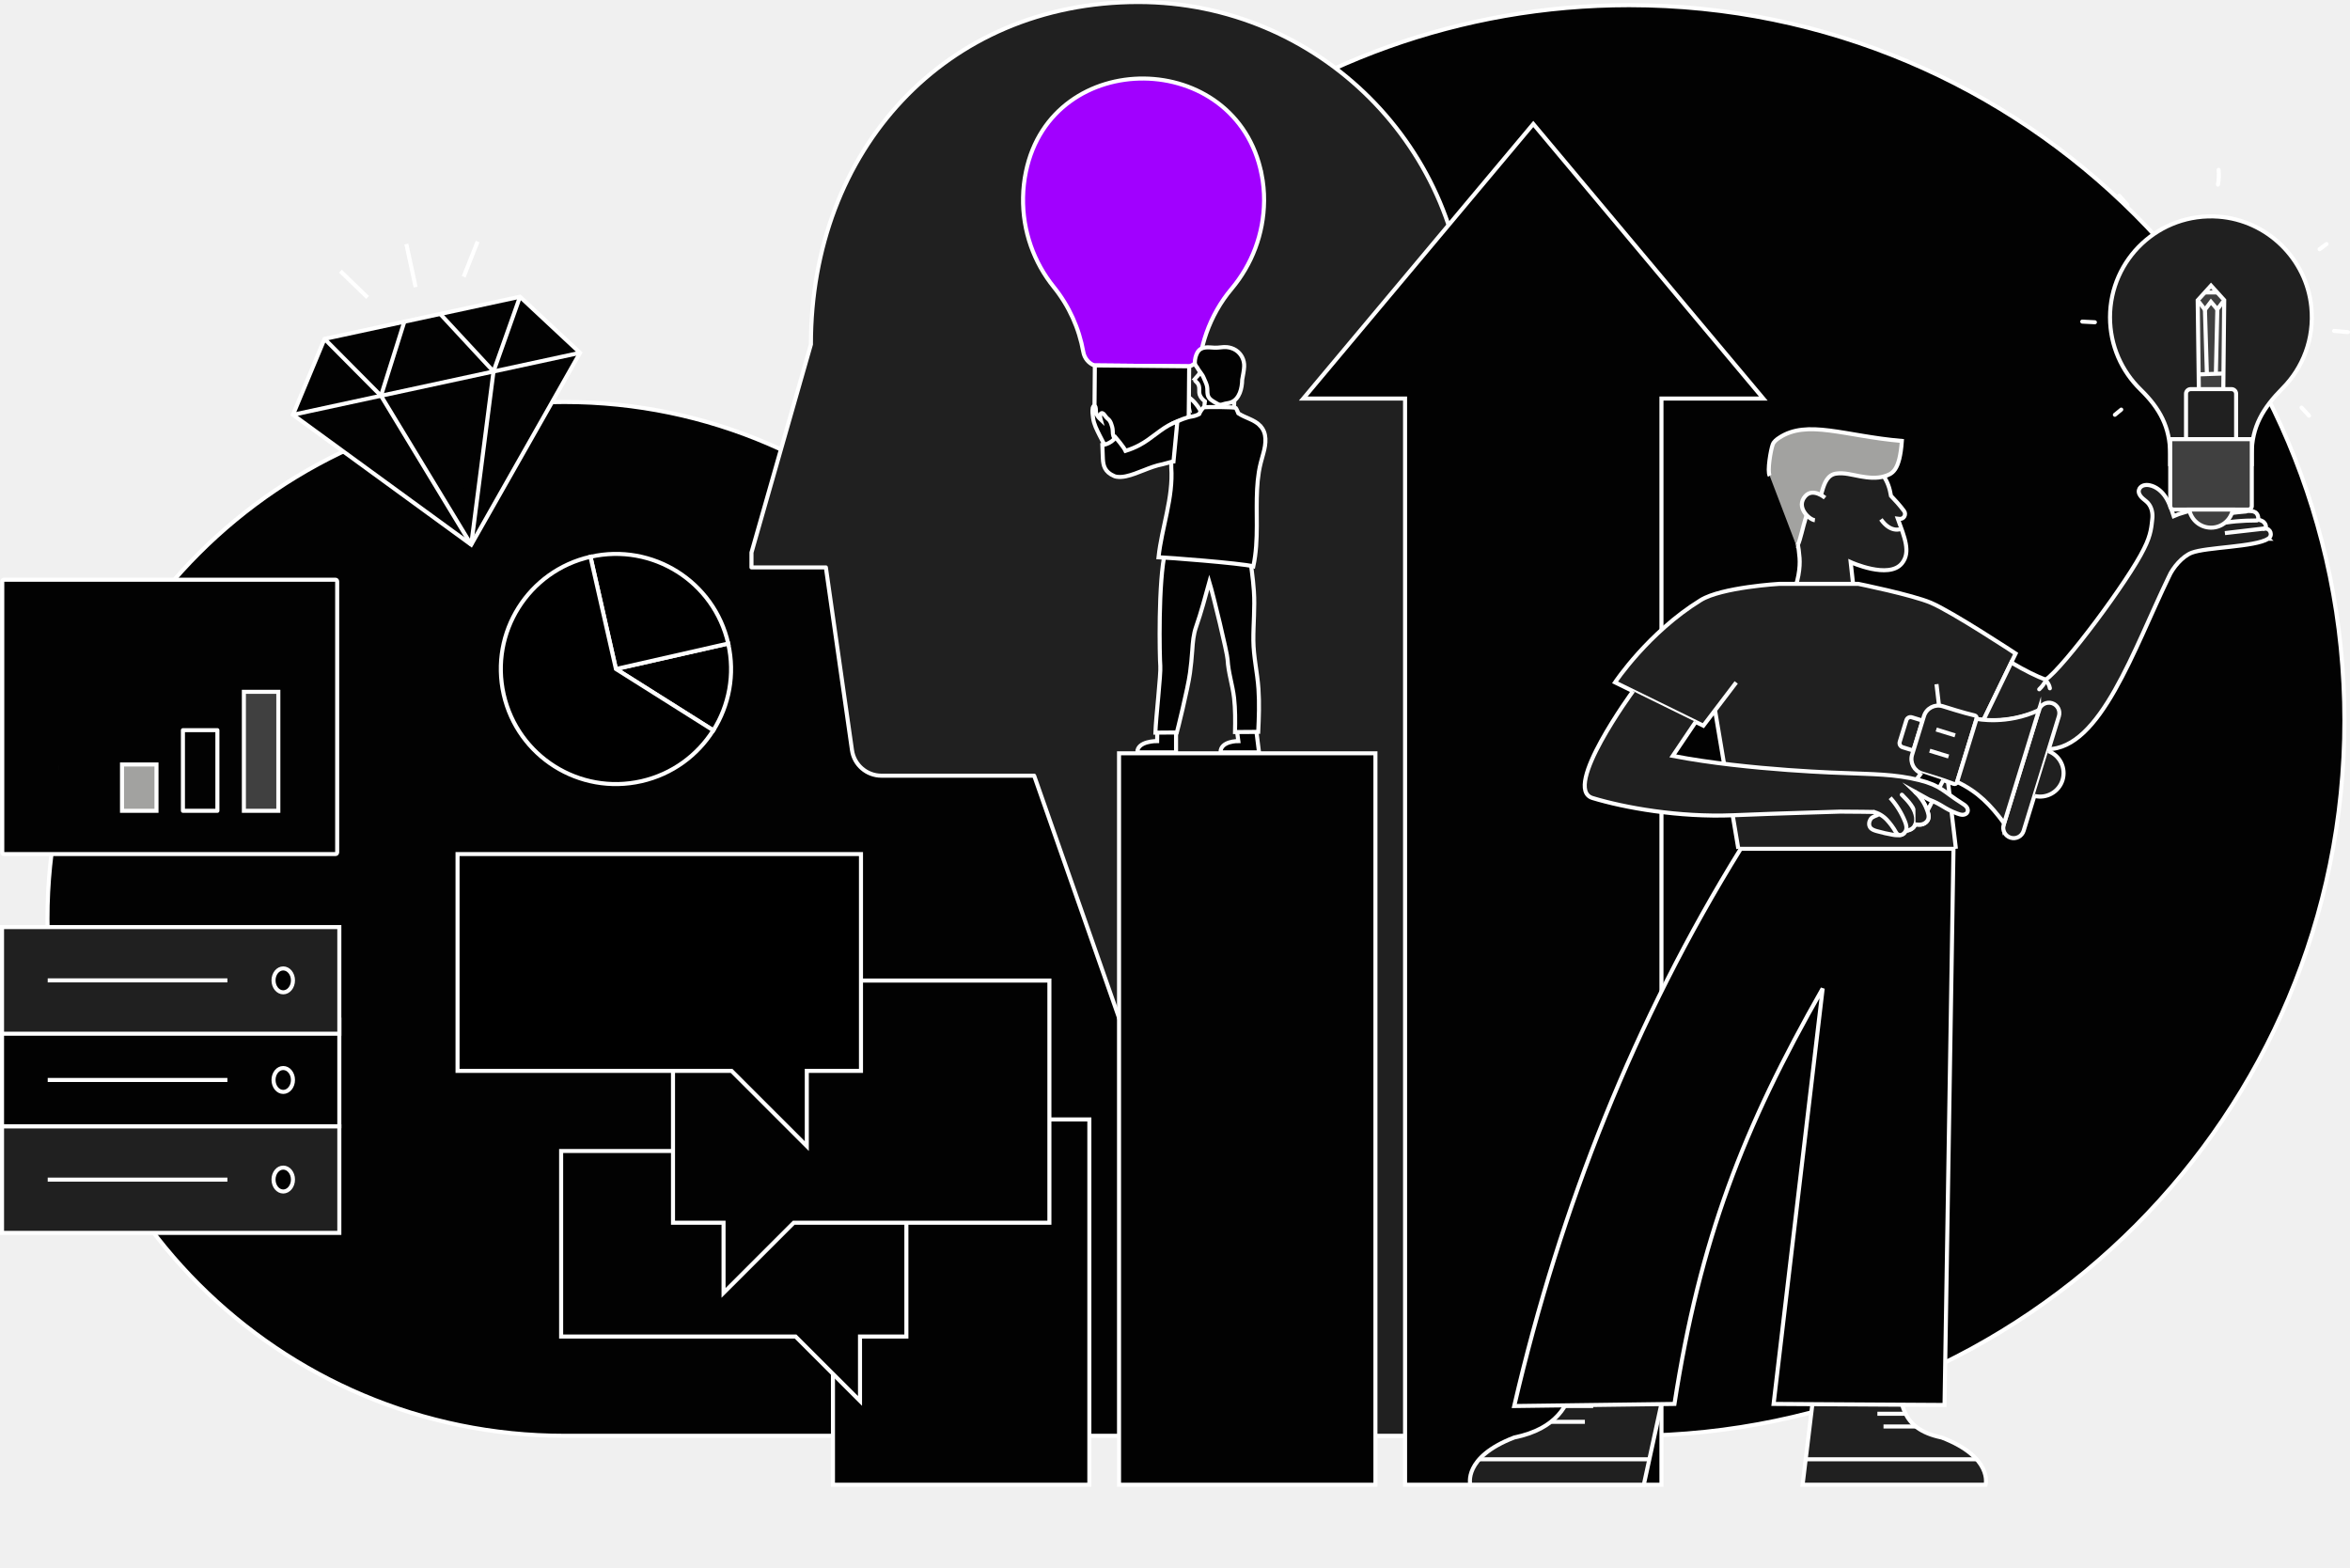
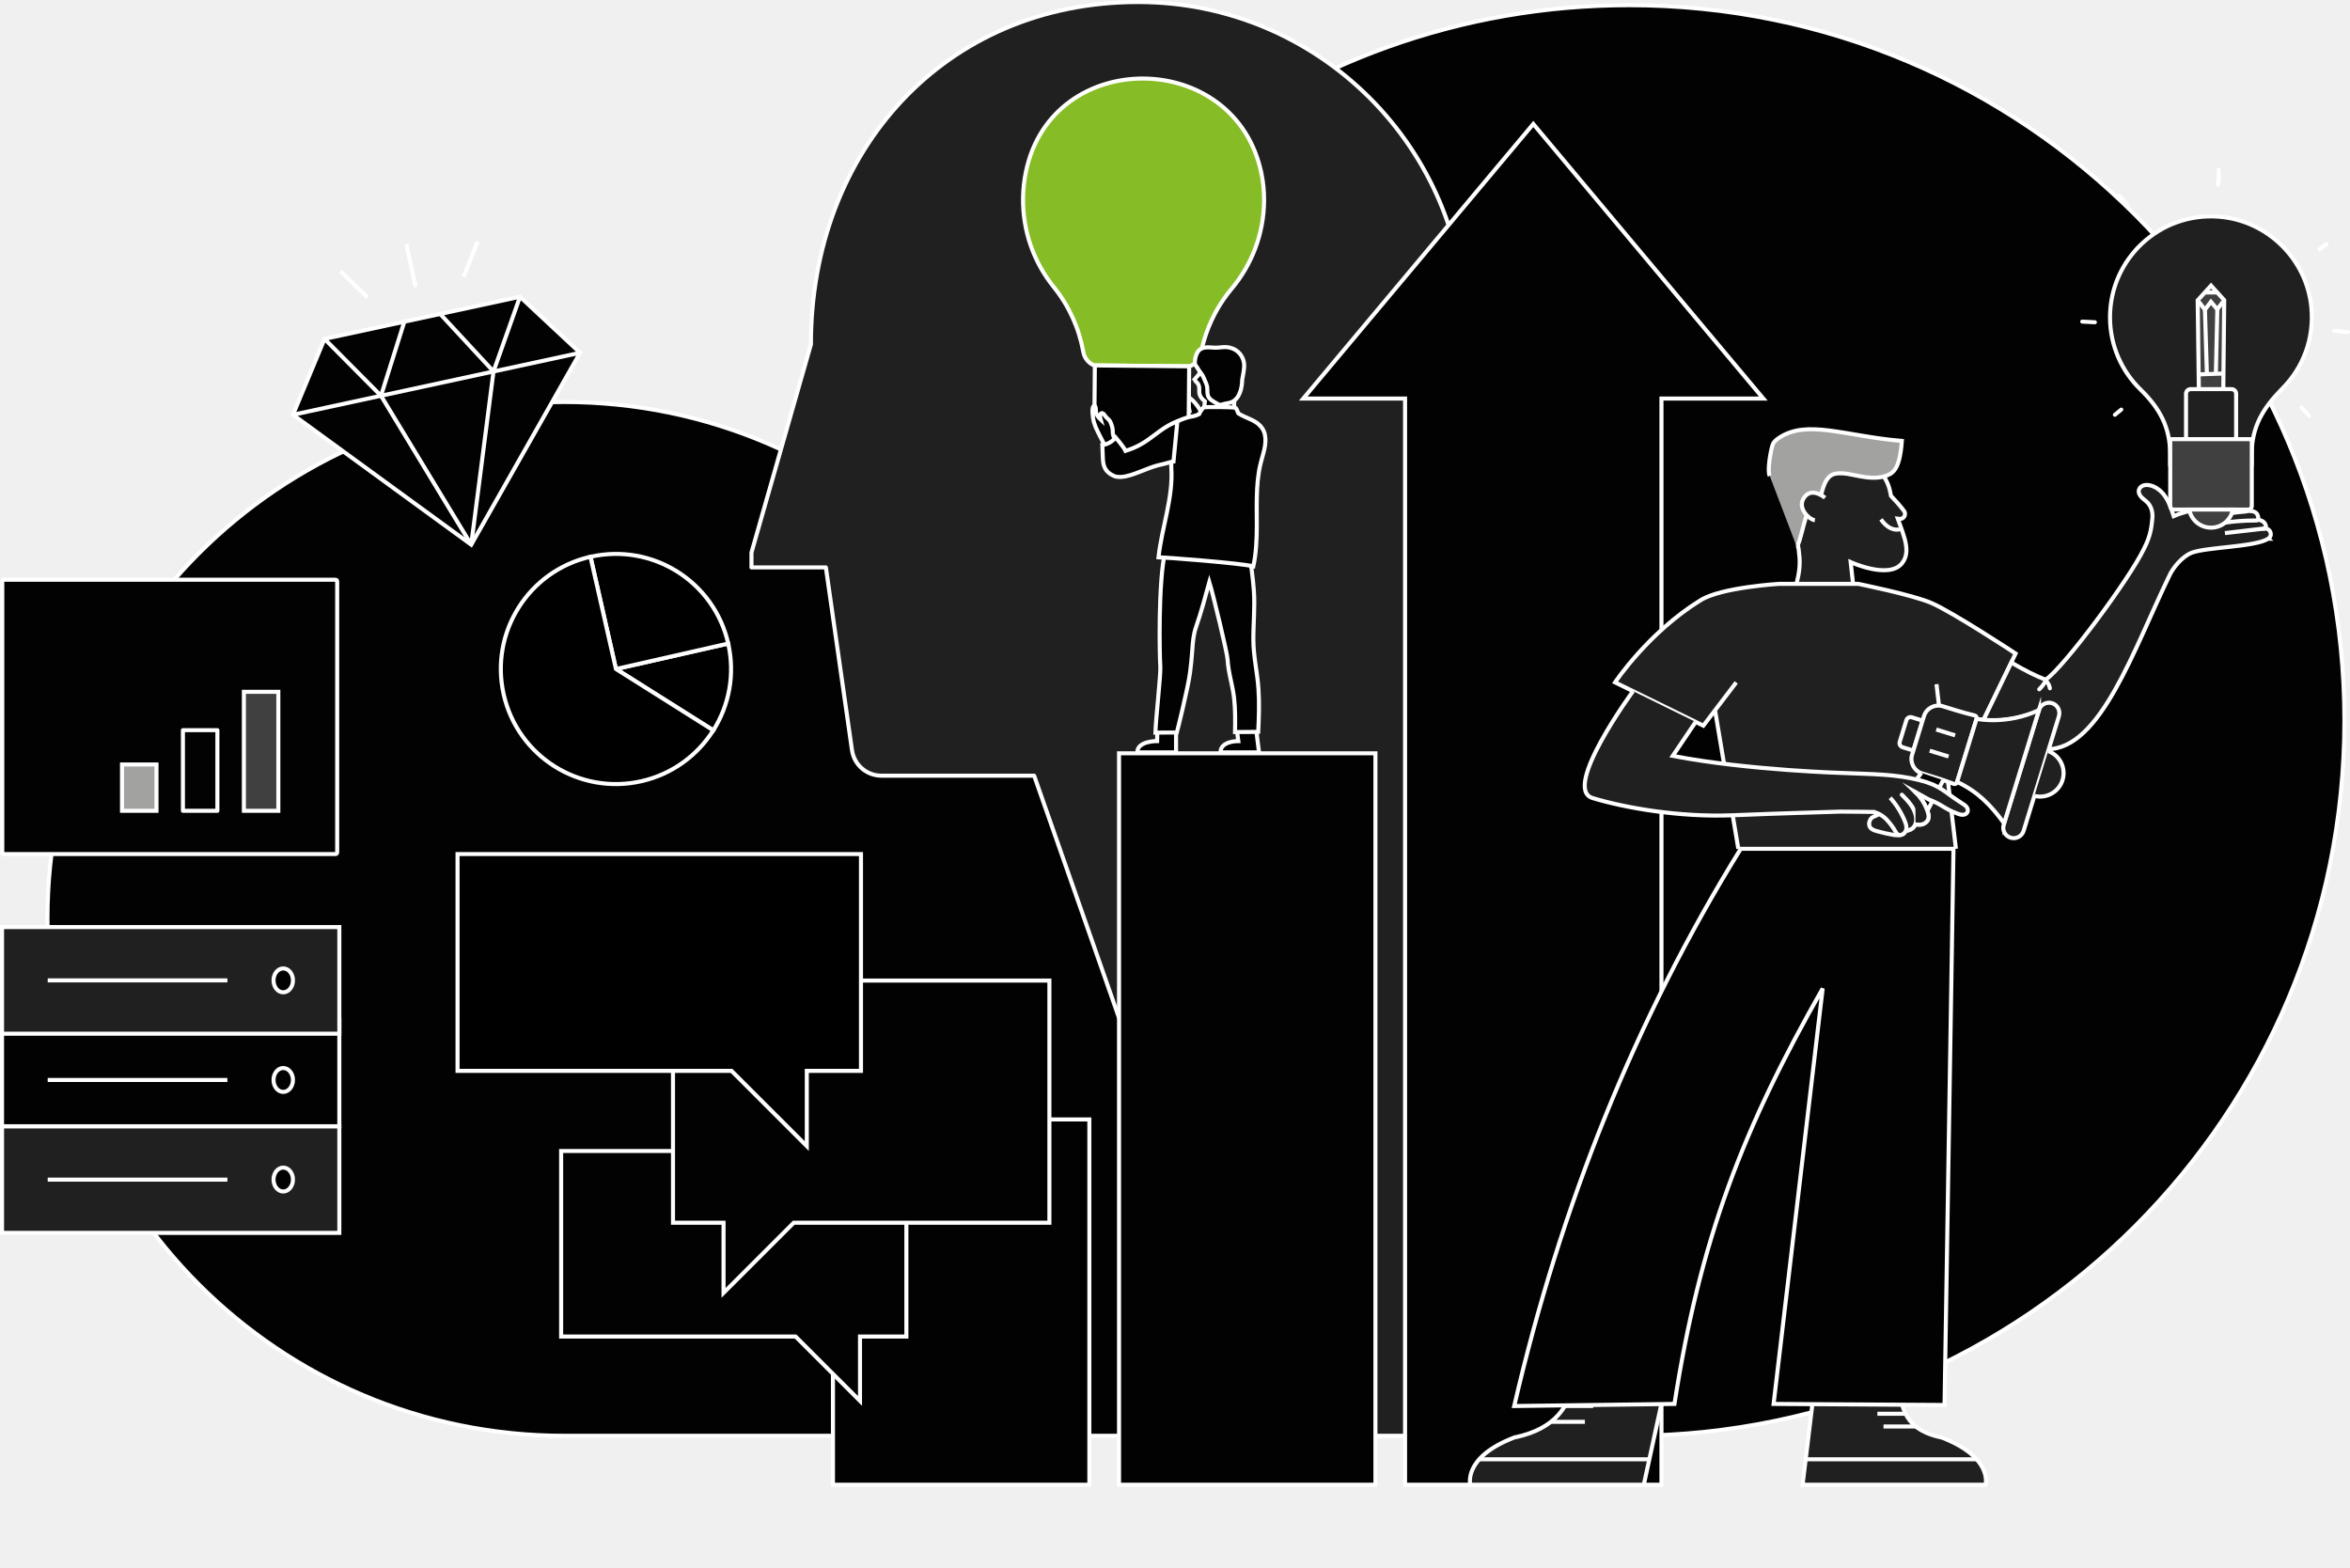
<svg xmlns="http://www.w3.org/2000/svg" width="802" height="535" viewBox="0 0 802 535" fill="none">
  <g clip-path="url(#clip0_20_10418)">
    <path vector-effect="non-scaling-stroke" d="M800.093 245.874C800.093 111.065 690.811 1.769 556.002 1.769C440.445 1.769 343.657 82.069 318.351 189.899C286.356 157.365 241.838 137.186 192.595 137.186C95.171 137.186 16.198 216.159 16.198 313.582C16.198 411.006 95.171 489.979 192.595 489.979H556.997C691.35 489.426 800.093 380.351 800.093 245.874Z" fill="#020202" stroke="white" stroke-width="1.384" />
    <path vector-effect="non-scaling-stroke" d="M276.75 117.464C276.75 51.455 322.442 0.691 388.451 0.691C450.147 0.691 500.151 50.695 500.151 112.391C500.151 168.242 479.848 183.472 479.848 224.092C479.848 234.25 492.121 449.359 507.352 489.978H431.89L352.931 264.712H300.812C295.754 264.712 291.469 260.994 290.764 255.991L281.85 193.631H256.461V188.558L276.764 117.478L276.75 117.464Z" fill="#202020" stroke="white" stroke-width="1.384" stroke-linecap="round" stroke-linejoin="round" />
    <path vector-effect="non-scaling-stroke" d="M371.769 382.024H284.269V506.688H371.769V382.024Z" fill="#020202" stroke="white" stroke-width="1.384" stroke-miterlimit="10" />
    <path vector-effect="non-scaling-stroke" d="M469.4 257.068H381.9V506.688H469.4V257.068Z" fill="#020202" stroke="white" stroke-width="1.384" stroke-miterlimit="10" />
    <path vector-effect="non-scaling-stroke" d="M523.274 42.306L444.771 136.011H479.517V506.688H567.017V136.011H601.777L523.274 42.306Z" fill="#020202" stroke="white" stroke-width="1.384" stroke-miterlimit="10" />
    <path vector-effect="non-scaling-stroke" d="M422.173 249.591L422.615 252.894C422.615 252.894 416.521 252.798 416.521 256.75H429.678L428.779 249.591H422.187H422.173Z" fill="#020202" stroke="white" stroke-width="1.384" stroke-miterlimit="10" />
    <path vector-effect="non-scaling-stroke" d="M394.947 249.591L394.905 252.894C394.905 252.894 388.119 252.798 388.119 256.75H401.359V249.591H394.96H394.947Z" fill="#020202" stroke="white" stroke-width="1.384" stroke-miterlimit="10" />
    <path vector-effect="non-scaling-stroke" d="M410.467 141.387C409.361 139.562 408.297 137.683 406.638 136.301C406.127 135.872 405.588 135.402 404.98 135.001V136.743C405.394 137.351 405.574 138.014 405.712 138.774C405.519 138.553 405.298 138.332 405.035 138.153C404.717 137.931 404.137 137.531 403.75 137.849C403.335 138.166 403.612 138.83 403.75 139.203C403.902 139.631 404.081 140.018 404.151 140.474C404.206 140.82 404.233 141.152 404.358 141.483C404.62 142.202 405.215 142.865 405.712 143.432C406.265 144.068 406.942 144.441 407.606 144.952C408.393 145.56 408.739 146.486 409.126 147.385C409.416 148.048 409.693 148.711 409.983 149.389L412.692 145.201C411.973 143.93 411.24 142.672 410.48 141.414L410.467 141.387Z" fill="#020202" stroke="white" stroke-width="1.384" stroke-miterlimit="10" />
-     <path vector-effect="non-scaling-stroke" d="M430.535 59.402C421.98 16.433 359.026 15.7 350.125 58.601C349.531 61.434 349.199 64.35 349.144 67.335C348.937 78.931 352.903 89.629 359.648 97.976C364.845 104.417 368.272 112.046 369.709 120.104C370.083 122.232 371.52 123.96 373.441 124.706L405.989 125.01C407.91 124.319 409.417 122.674 409.832 120.574C410.26 118.376 410.896 116.026 411.684 113.76C411.684 113.718 411.711 113.677 411.725 113.635C413.66 108.162 416.549 103.035 420.335 98.529C427.149 90.403 431.295 79.954 431.406 68.524C431.434 65.414 431.13 62.36 430.549 59.388L430.535 59.402Z" fill="#A100FF" stroke="white" stroke-width="1.384" stroke-miterlimit="10" />
+     <path vector-effect="non-scaling-stroke" d="M430.535 59.402C421.98 16.433 359.026 15.7 350.125 58.601C349.531 61.434 349.199 64.35 349.144 67.335C348.937 78.931 352.903 89.629 359.648 97.976C364.845 104.417 368.272 112.046 369.709 120.104C370.083 122.232 371.52 123.96 373.441 124.706L405.989 125.01C407.91 124.319 409.417 122.674 409.832 120.574C410.26 118.376 410.896 116.026 411.684 113.76C411.684 113.718 411.711 113.677 411.725 113.635C413.66 108.162 416.549 103.035 420.335 98.529C427.149 90.403 431.295 79.954 431.406 68.524C431.434 65.414 431.13 62.36 430.549 59.388L430.535 59.402Z" fill="#86bc25" stroke="white" stroke-width="1.384" stroke-miterlimit="10" />
    <path vector-effect="non-scaling-stroke" d="M373.648 124.719L373.552 135.914L373.496 141.069V141.248C373.469 144.469 375.998 147.108 379.204 147.246H379.121V147.716C379.066 153.535 383.737 158.303 389.57 158.358C395.402 158.413 400.156 153.728 400.212 147.91V147.426H399.866C403.059 147.343 405.657 144.759 405.684 141.539V141.359L405.74 136.204L405.837 125.009L373.648 124.705V124.719Z" fill="#020202" stroke="white" stroke-width="1.384" stroke-miterlimit="10" />
    <path vector-effect="non-scaling-stroke" d="M372.902 139.342C372.943 139.065 373.178 138.305 373.634 138.582C374.09 138.844 373.966 140.047 374.021 140.489C374.159 141.622 374.823 142.424 375.624 143.17C375.541 142.88 375.472 142.576 375.459 142.272C375.445 141.885 375.417 141.18 375.887 141.014C376.384 140.834 376.799 141.415 377.034 141.746C377.31 142.106 377.545 142.465 377.891 142.769C378.154 143.004 378.43 143.198 378.637 143.474C379.093 144.082 379.342 144.939 379.549 145.658C379.784 146.473 379.743 147.233 379.812 148.076C379.895 149.071 380.503 149.859 381.042 150.661C381.457 151.255 381.857 151.849 382.272 152.444L377.283 152.485C376.592 151.2 375.928 149.901 375.279 148.588C374.325 146.68 373.316 144.759 373.04 142.631C372.902 141.608 372.722 140.378 372.888 139.355L372.902 139.342Z" fill="#020202" stroke="white" stroke-width="1.384" stroke-miterlimit="10" />
    <path vector-effect="non-scaling-stroke" d="M408.034 128.977C408.2 128.769 409.043 128.051 409.278 127.539C409.9 126.157 409.665 124.872 410.522 123.752L420.487 124.665C420.487 124.665 420.57 124.761 420.611 124.803C421.468 125.95 421.938 127.387 422.228 128.769C422.574 130.428 422.643 132.169 422.366 133.841C422.283 134.298 421.91 136.011 421.247 136.454C421.233 136.993 421.205 137.545 421.178 138.084C421.15 138.692 421.205 139.397 421.095 139.992L411.006 139.079C411.047 138.375 411.102 137.67 411.199 136.965C410.453 136.357 409.762 135.652 409.444 134.74C409.25 134.159 409.264 133.565 409.278 132.957C409.292 131.92 409.168 131.146 408.366 130.428C408.062 130.165 407.799 129.958 407.841 129.516C407.855 129.308 407.924 129.129 408.048 128.977H408.034Z" fill="#020202" stroke="white" stroke-width="1.384" stroke-miterlimit="10" />
    <path vector-effect="non-scaling-stroke" d="M421.482 249.813C421.565 245.943 421.593 242.073 421.164 238.217C420.667 233.794 419.188 229.579 418.953 225.115C418.828 222.737 414.033 202.932 412.72 198.634C411.31 203.747 409.969 208.875 408.214 213.864C407.274 216.532 407.081 219.158 406.887 221.991C406.707 224.562 406.459 227.119 406.113 229.662C405.394 235.052 401.69 249.785 401.635 249.965L394.31 250.02C394.462 245.003 396.217 229.938 395.982 227.257C395.747 224.589 395.167 198.274 397.71 187.978L426.223 187.771C426.886 192.401 427.605 197.058 427.923 201.716C428.31 207.327 427.701 212.925 427.743 218.536C427.784 224.147 429.111 229.523 429.484 235.093C429.816 239.972 429.636 244.878 429.401 249.757L421.482 249.813Z" fill="#020202" stroke="white" stroke-width="1.384" stroke-miterlimit="10" />
    <path vector-effect="non-scaling-stroke" d="M430.037 145.23C427.937 143.129 425.007 142.646 422.629 141.07C422.491 140.711 421.938 139.398 421.745 139.218C421.344 138.845 410.937 138.831 410.743 139.038C410.149 139.674 409.61 140.448 409.251 141.305C408.504 141.692 407.703 141.982 406.832 142.12C405.795 142.272 404.787 142.59 403.791 142.95C402.423 143.447 401.055 144.041 399.728 144.774V159.521C400.461 169.873 396.48 179.934 395.375 190.162C397.766 190.217 423.417 192.166 427.729 193.271C428.711 188.724 428.904 184.053 428.918 179.409C428.918 175.277 428.807 171.144 429.015 167.026C429.111 165.022 429.305 163.031 429.623 161.055C429.968 158.871 430.563 156.798 431.157 154.684C432.069 151.422 432.484 147.718 430.024 145.271L430.037 145.23Z" fill="#020202" stroke="white" stroke-width="1.384" stroke-miterlimit="10" />
    <path vector-effect="non-scaling-stroke" d="M400.487 157.461L401.8 143.862C401.289 144.041 400.778 144.221 400.28 144.442C398.262 145.327 396.424 146.667 394.627 148.008C392.775 149.404 390.924 150.8 388.906 151.878C387.358 152.707 385.755 153.357 384.11 153.854C383.53 152.541 380.738 149.279 380.738 149.279C378.872 151.698 376.205 151.864 376.205 151.864C376.26 153.398 376.315 154.932 376.384 156.48C376.495 158.871 376.992 161.082 380.268 162.464C380.517 162.575 380.779 162.644 381.042 162.685C383.115 163.017 385.299 162.34 387.316 161.635C389.403 160.903 391.435 159.99 393.536 159.286C394.6 158.926 395.664 158.636 396.742 158.429C397.364 158.318 399.838 157.544 400.46 157.461H400.487Z" fill="#020202" stroke="white" stroke-width="1.384" stroke-miterlimit="10" />
    <path vector-effect="non-scaling-stroke" d="M424.605 125.065C424.702 122.84 423.638 120.725 421.772 119.509C420.832 118.901 419.741 118.555 418.635 118.459C417.267 118.348 415.912 118.721 414.53 118.652C412.333 118.542 409.859 118.058 408.601 120.366C408.076 121.319 407.772 122.605 407.772 123.697C407.772 124.305 408.104 124.844 408.518 125.327C409.113 126.516 410.287 127.677 410.743 128.81C411.13 129.805 411.711 130.787 411.932 131.851C412.125 132.763 411.973 133.717 412.153 134.643C412.457 136.315 414.116 136.992 415.456 137.794C416.203 138.236 416.659 138.208 417.46 137.932C418.345 137.628 419.312 137.628 420.183 137.282C423.044 136.135 423.887 132.487 423.928 129.584C423.956 129.46 423.984 129.335 423.997 129.211C424.232 127.857 424.536 126.461 424.605 125.079V125.065Z" fill="#020202" stroke="white" stroke-width="1.384" stroke-miterlimit="10" />
    <path vector-effect="non-scaling-stroke" d="M619.73 469.219L615.183 506.688H677.64C677.64 506.688 680.238 497.303 662.644 490.559C648.035 487.56 649.169 477.968 647.413 470.588C645.658 463.193 619.73 469.219 619.73 469.219Z" fill="#202020" stroke="white" stroke-width="1.384" stroke-miterlimit="10" />
    <path vector-effect="non-scaling-stroke" d="M654.158 486.8H642.797" stroke="white" stroke-width="1.384" stroke-miterlimit="10" />
    <path vector-effect="non-scaling-stroke" d="M650.467 482.46H640.71" stroke="white" stroke-width="1.384" stroke-miterlimit="10" />
    <path vector-effect="non-scaling-stroke" d="M568.772 470.933L560.991 506.687H501.782C501.782 506.687 499.184 497.303 516.778 490.558C531.386 487.559 535.325 479.405 537.081 472.011C538.836 464.617 568.772 470.946 568.772 470.946V470.933Z" fill="#202020" stroke="white" stroke-width="1.384" stroke-miterlimit="10" />
    <path vector-effect="non-scaling-stroke" d="M540.882 485.21H529.521" stroke="white" stroke-width="1.384" stroke-miterlimit="10" />
    <path vector-effect="non-scaling-stroke" d="M543.715 479.806H533.943" stroke="white" stroke-width="1.384" stroke-miterlimit="10" />
    <path vector-effect="non-scaling-stroke" d="M562.871 497.994H505.017" stroke="white" stroke-width="1.384" stroke-miterlimit="10" />
    <path vector-effect="non-scaling-stroke" d="M632.957 204.176L631.589 191.834C631.589 191.834 644.594 197.764 649.072 192.263C652.21 188.407 649.943 183.307 647.676 177.005L648.243 177.074C649.722 177.253 650.689 175.567 649.805 174.379C648.381 172.444 646.64 170.55 645.341 169.21C645.285 168.906 645.216 168.588 645.161 168.284C643.281 157.835 632.556 154.753 627.18 154.338C621.804 153.924 614.175 152.984 609.406 159.493C604.541 166.128 613.055 175.125 614.147 190.397C614.368 193.534 613.912 198.22 611.065 204.867L632.971 204.163L632.957 204.176Z" fill="#202020" stroke="white" stroke-width="1.384" stroke-miterlimit="10" />
    <path vector-effect="non-scaling-stroke" d="M667.509 289.659L660.875 233.477L662.202 244.741L674.475 250.725L687.881 223.028C687.881 223.028 666.39 208.862 658.996 205.71C652.569 202.974 634.159 199.242 634.159 199.242H607.305C607.305 199.242 587.583 200.375 580.41 204.798C562.443 215.869 551.179 232.868 551.179 232.868L581.308 247.643L592.531 232.882L585.303 242.391L588.398 260.787L591.328 278.215L593.25 289.659" fill="#202020" />
    <path vector-effect="non-scaling-stroke" d="M667.509 289.659L660.875 233.477L662.202 244.741L674.475 250.725L687.881 223.028C687.881 223.028 666.39 208.862 658.996 205.71C652.569 202.974 634.159 199.242 634.159 199.242H607.305C607.305 199.242 587.583 200.375 580.41 204.798C562.443 215.869 551.179 232.868 551.179 232.868L581.308 247.643L592.531 232.882L585.303 242.391L588.398 260.787L591.328 278.215L593.25 289.659" stroke="white" stroke-width="1.384" stroke-miterlimit="10" />
    <path vector-effect="non-scaling-stroke" d="M666.68 289.659L663.626 479.461L605.288 479.102L622.039 337.327C594.798 385.106 580.161 423.003 571.454 479.102L516.765 479.821C532.576 411.614 557.937 348.024 594.079 289.659H666.68Z" fill="#020202" stroke="white" stroke-width="1.384" />
    <path vector-effect="non-scaling-stroke" d="M774.11 183.845C774.11 183.845 774.097 183.845 774.083 183.859C769.439 186.72 753.033 186.679 747.947 188.641C744.838 189.844 741.507 193.727 740.194 196.796C728.239 221.48 716.823 255.659 698.759 255.659C697.28 255.659 695.718 255.493 694.142 255.12C689.07 253.945 682.657 250.918 676.175 247.256L686.417 226.096C691.06 228.819 695.234 230.947 698.178 231.914C704.232 227.837 726.483 197.998 731.68 187.287C734.223 182.339 734.251 179.257 734.513 177.239C734.79 175.221 734.348 173.037 732.952 171.545C732.316 170.881 731.514 170.384 730.878 169.72C730.243 169.057 729.731 168.145 729.953 167.246C730.118 166.528 730.713 165.961 731.404 165.699C732.095 165.45 732.855 165.45 733.574 165.588C735.882 166.044 737.817 167.703 739.088 169.665C740.373 171.642 741.106 173.908 741.825 176.119C745.639 174.378 756.447 172.153 760.566 171.407C761.823 171.185 763.095 171.006 764.297 171.379C765.5 171.752 766.578 172.816 766.55 174.088L766.785 174.281H767.048C767.96 174.295 768.9 174.364 769.674 174.82C770.434 175.276 770.876 176.493 770.614 177.336H770.6C771.153 177.432 771.678 177.585 772.148 177.861C772.963 178.358 773.544 179.381 773.226 180.28L759.308 181.924C764.049 181.344 767.504 181.04 772.231 180.459C772.479 180.432 772.742 180.39 772.991 180.39C774.912 180.28 775.727 182.809 774.097 183.832L774.11 183.845Z" fill="#202020" stroke="white" stroke-width="1.384" stroke-miterlimit="10" />
    <path vector-effect="non-scaling-stroke" d="M766.979 174.295H766.786L766.55 174.102L766.979 174.295Z" fill="#202020" stroke="white" stroke-width="1.384" stroke-miterlimit="10" />
    <path vector-effect="non-scaling-stroke" d="M772.576 181.136C773.461 181.136 773.461 179.754 772.576 179.754C771.692 179.754 771.692 181.136 772.576 181.136Z" fill="white" />
    <path vector-effect="non-scaling-stroke" d="M770.253 177.612C764.794 177.612 761.297 177.806 755.977 179.036Z" fill="#202020" />
    <path vector-effect="non-scaling-stroke" d="M770.253 176.92C765.361 176.92 760.579 177.28 755.783 178.372C754.912 178.565 755.286 179.906 756.156 179.698C760.828 178.634 765.471 178.302 770.253 178.302C771.138 178.302 771.138 176.92 770.253 176.92Z" fill="white" />
    <path vector-effect="non-scaling-stroke" d="M766.605 174.543C762.832 174.834 759.073 175.359 755.369 176.119Z" fill="#202020" />
    <path vector-effect="non-scaling-stroke" d="M766.605 173.853C762.763 174.157 758.948 174.682 755.175 175.456C754.305 175.636 754.678 176.963 755.548 176.783C759.197 176.037 762.887 175.525 766.605 175.235C767.489 175.166 767.489 173.784 766.605 173.853Z" fill="white" />
    <path vector-effect="non-scaling-stroke" d="M697.626 231.805C697.335 232.371 697.004 232.91 696.63 233.422C696.603 233.449 696.589 233.477 696.561 233.504C696.561 233.504 696.478 233.615 696.534 233.546C696.589 233.463 696.506 233.587 696.492 233.601C696.465 233.629 696.451 233.657 696.423 233.684C696.326 233.809 696.216 233.933 696.105 234.057C695.898 234.292 695.663 234.527 695.442 234.748C695.179 234.997 695.165 235.481 695.442 235.73C695.718 235.978 696.147 235.992 696.423 235.73C697.391 234.804 698.22 233.698 698.814 232.496C698.98 232.178 698.911 231.735 698.565 231.556C698.247 231.39 697.791 231.459 697.626 231.805Z" fill="white" />
    <path vector-effect="non-scaling-stroke" d="M697.833 232.868C697.916 232.951 697.998 233.034 698.068 233.131C698.081 233.158 698.095 233.172 698.123 233.2C698.178 233.269 698.04 233.089 698.095 233.158C698.123 233.2 698.164 233.241 698.192 233.296C698.33 233.49 698.454 233.683 698.551 233.905C698.579 233.96 698.607 234.001 698.62 234.057C698.62 234.084 698.648 234.112 698.648 234.126C698.689 234.209 698.593 233.987 698.62 234.07C698.662 234.181 698.703 234.292 698.745 234.402C698.814 234.623 698.869 234.858 698.911 235.079C698.938 235.245 699.09 235.411 699.228 235.494C699.381 235.577 699.602 235.618 699.767 235.563C700.154 235.439 700.32 235.093 700.251 234.706C700.072 233.656 699.546 232.661 698.8 231.887C698.551 231.624 698.068 231.61 697.819 231.887C697.57 232.163 697.556 232.592 697.819 232.868H697.833Z" fill="white" />
    <path vector-effect="non-scaling-stroke" d="M570.777 257.166C570.694 257.166 570.597 257.166 570.514 257.152C570.473 257.152 570.431 257.152 570.39 257.152C570.334 257.152 570.307 257.152 570.39 257.152C570.224 257.124 570.044 257.097 569.878 257.055C569.713 257.014 569.547 256.972 569.381 256.917C569.298 256.889 569.215 256.862 569.132 256.834C569.091 256.82 569.049 256.806 569.008 256.793C568.994 256.793 568.842 256.723 568.911 256.751C568.98 256.779 568.856 256.723 568.842 256.723C568.8 256.71 568.759 256.682 568.717 256.668C568.635 256.627 568.565 256.585 568.483 256.558C568.33 256.475 568.178 256.392 568.04 256.295C567.971 256.254 567.902 256.198 567.819 256.157C567.778 256.129 567.75 256.101 567.709 256.088C567.709 256.088 567.598 256.005 567.653 256.046C567.709 256.088 567.612 256.005 567.598 256.005C567.57 255.977 567.529 255.949 567.501 255.922C567.432 255.853 567.349 255.797 567.28 255.728C567.018 255.48 566.561 255.452 566.299 255.728C566.036 256.005 566.022 256.447 566.299 256.71C567.515 257.857 569.104 258.52 570.763 258.589C571.122 258.603 571.468 258.258 571.454 257.898C571.44 257.511 571.15 257.221 570.763 257.207L570.777 257.166Z" fill="white" />
    <path vector-effect="non-scaling-stroke" d="M570.418 257.566C570.238 257.76 570.058 257.953 569.865 258.133C569.768 258.216 569.671 258.313 569.574 258.396C569.519 258.437 569.478 258.478 569.422 258.52C569.395 258.548 569.367 258.561 569.34 258.589C569.27 258.644 569.478 258.478 569.353 258.575C568.925 258.893 568.469 259.169 567.985 259.404C567.653 259.556 567.543 260.054 567.736 260.344C567.957 260.676 568.331 260.759 568.676 260.593C569.699 260.095 570.639 259.391 571.385 258.534C571.62 258.257 571.675 257.815 571.385 257.552C571.122 257.318 570.666 257.262 570.404 257.552L570.418 257.566Z" fill="white" />
    <path vector-effect="non-scaling-stroke" d="M613.082 186.306C614.478 186.665 616.289 171.67 619.067 172.195C622.287 172.803 620.85 162.479 626.586 161.622C629.322 161.207 632.1 162.064 634.823 162.548C637.546 163.031 640.406 163.363 643.06 162.548C645.714 161.732 648.326 160.848 649.058 150.482C629.529 148.81 616.731 143.033 607.167 149.404C606.283 149.998 605.37 150.689 604.997 151.685C604.348 153.384 603.021 160.806 603.961 162.368" fill="#A2A2A0" />
    <path vector-effect="non-scaling-stroke" d="M613.082 186.306C614.478 186.665 616.289 171.67 619.067 172.195C622.287 172.803 620.85 162.479 626.586 161.622C629.322 161.207 632.1 162.064 634.823 162.548C637.546 163.031 640.406 163.363 643.06 162.548C645.714 161.732 648.326 160.848 649.058 150.482C629.529 148.81 616.731 143.033 607.167 149.404C606.283 149.998 605.37 150.689 604.997 151.685C604.348 153.384 603.021 160.806 603.961 162.368" stroke="white" stroke-width="1.384" stroke-miterlimit="10" />
    <path vector-effect="non-scaling-stroke" d="M684.053 280.634L683.818 281.422C683.238 283.301 684.288 285.292 686.168 285.872C688.047 286.453 690.037 285.402 690.618 283.523L691.613 280.289L696.644 263.952L702.656 244.409C702.946 243.47 702.822 242.502 702.407 241.701C701.979 240.899 701.246 240.249 700.306 239.959C698.427 239.379 696.437 240.429 695.856 242.309L684.053 280.648V280.634Z" fill="#202020" stroke="white" stroke-width="1.384" stroke-miterlimit="10" />
    <path vector-effect="non-scaling-stroke" d="M674.517 245.432C682.381 246.634 688.531 245.294 695.717 242.778" stroke="white" stroke-width="1.384" />
    <path vector-effect="non-scaling-stroke" d="M652.454 244.786L656.139 245.921L652.994 256.131L649.309 254.996C648.53 254.756 648.091 253.927 648.331 253.147L650.605 245.764C650.845 244.985 651.675 244.546 652.454 244.786Z" fill="#202020" stroke="white" stroke-width="1.384" stroke-miterlimit="10" />
    <path vector-effect="non-scaling-stroke" d="M674.558 245.294L667.896 266.937C667.744 267.434 667.192 267.697 666.708 267.49C665.215 266.881 661.995 265.803 660.419 265.32L655.942 263.938C653.247 263.108 651.726 260.248 652.556 257.539L656.605 244.395C657.434 241.687 660.295 240.18 663.004 241.009L667.482 242.391C669.044 242.875 672.319 243.801 673.895 244.147C674.406 244.257 674.71 244.769 674.558 245.28V245.294Z" fill="#202020" stroke="white" stroke-width="1.384" stroke-miterlimit="10" />
    <path vector-effect="non-scaling-stroke" d="M698.993 256.309C702.973 257.76 705.157 262.099 703.899 266.19C702.642 270.281 698.399 272.645 694.28 271.594" fill="#202020" />
    <path vector-effect="non-scaling-stroke" d="M698.993 256.309C702.973 257.76 705.157 262.099 703.899 266.19C702.642 270.281 698.399 272.645 694.28 271.594" stroke="white" stroke-width="1.384" stroke-miterlimit="10" />
    <path vector-effect="non-scaling-stroke" d="M660.792 248.956L667.233 250.946" stroke="white" stroke-width="1.384" stroke-miterlimit="10" />
    <path vector-effect="non-scaling-stroke" d="M658.567 256.185L665.008 258.161" stroke="white" stroke-width="1.384" stroke-miterlimit="10" />
    <path vector-effect="non-scaling-stroke" d="M663.169 266.246L655.927 280.287H649.058C644.65 278.933 647.911 278.726 647.994 274.11L655.72 263.744" fill="#020202" />
    <path vector-effect="non-scaling-stroke" d="M663.169 266.246L655.927 280.287H649.058C644.65 278.933 647.911 278.726 647.994 274.11L655.72 263.744" stroke="white" stroke-width="1.384" />
    <path vector-effect="non-scaling-stroke" d="M695.856 242.295L683.956 280.937C679.423 274.815 675.111 270.254 667.924 266.826L674.558 245.308C674.558 245.308 684.882 247.505 695.856 242.309V242.295Z" fill="#202020" stroke="white" stroke-width="1.384" stroke-miterlimit="10" />
    <path vector-effect="non-scaling-stroke" d="M578.696 246.358L570.873 257.954C596.746 262.957 630.027 263.828 630.027 263.828C638.706 264.215 646.626 264.118 655.043 266.232C662.451 268.098 663.225 270.13 669.679 274.193C670.218 274.525 670.757 274.87 671.144 275.368C671.517 275.852 671.711 276.557 671.462 277.123C671.199 277.731 670.495 278.035 669.831 278.063C669.168 278.063 668.532 277.828 667.91 277.607C663.446 275.962 662.769 274.511 658.291 272.853L653.661 270.282C655.651 272.162 657.157 274.58 657.945 277.22C658.166 277.925 658.318 278.657 658.125 279.362C657.876 280.247 657.116 280.883 656.273 281.228C655.43 281.56 654.614 281.449 653.744 281.311L653.674 281.283C653.674 281.366 653.619 281.422 653.592 281.491C652.97 282.762 651.961 283.274 650.44 283.536L650.33 283.619C649.984 284.324 649.404 284.766 648.823 284.891C648.823 284.891 648.768 284.904 648.74 284.918C648.063 285.112 646.888 285.043 646.211 284.918C644.276 284.587 642.369 284.158 640.476 283.619C639.646 283.384 638.748 283.08 638.264 282.389C637.67 281.546 637.85 280.344 638.416 279.487C638.983 278.63 640.517 278.367 641.388 277.8C640.724 277.441 640.019 277.179 639.342 277.082C637.974 277.026 633.841 277.026 627.968 276.971C616.98 277.372 612.226 277.372 591.384 278.215C572.919 278.961 554.385 275.644 543.48 272.327C532.921 269.107 557.329 235.854 557.329 235.854" fill="#202020" />
    <path vector-effect="non-scaling-stroke" d="M578.696 246.358L570.873 257.954C596.746 262.957 630.027 263.828 630.027 263.828C638.706 264.215 646.626 264.118 655.043 266.232C662.451 268.098 663.225 270.13 669.679 274.193C670.218 274.525 670.757 274.87 671.144 275.368C671.517 275.852 671.711 276.557 671.462 277.123C671.199 277.731 670.495 278.035 669.831 278.063C669.168 278.063 668.532 277.828 667.91 277.607C663.446 275.962 662.769 274.511 658.291 272.853L653.661 270.282C655.651 272.162 657.157 274.58 657.945 277.22C658.166 277.925 658.318 278.657 658.125 279.362C657.876 280.247 657.116 280.883 656.273 281.228C655.43 281.56 654.614 281.449 653.744 281.311L653.674 281.283C653.674 281.366 653.619 281.422 653.592 281.491C652.97 282.762 651.961 283.274 650.44 283.536L650.33 283.619C649.984 284.324 649.404 284.766 648.823 284.891C648.823 284.891 648.768 284.904 648.74 284.918C648.063 285.112 646.888 285.043 646.211 284.918C644.276 284.587 642.369 284.158 640.476 283.619C639.646 283.384 638.748 283.08 638.264 282.389C637.67 281.546 637.85 280.344 638.416 279.487C638.983 278.63 640.517 278.367 641.388 277.8C640.724 277.441 640.019 277.179 639.342 277.082C637.974 277.026 633.841 277.026 627.968 276.971C616.98 277.372 612.226 277.372 591.384 278.215C572.919 278.961 554.385 275.644 543.48 272.327C532.921 269.107 557.329 235.854 557.329 235.854" stroke="white" stroke-width="1.384" stroke-miterlimit="10" />
    <path vector-effect="non-scaling-stroke" d="M650.425 283.549C651.959 283.287 652.955 282.775 653.576 281.504C654.033 280.564 654.074 279.458 653.867 278.422C653.59 276.984 652.885 275.644 652.015 274.455C651.144 273.267 650.107 272.23 649.057 271.18C649.099 271.207 649.154 271.235 649.195 271.263" fill="#202020" />
    <path vector-effect="non-scaling-stroke" d="M650.606 284.213C651.753 284.005 652.886 283.591 653.646 282.665C654.586 281.504 654.807 279.997 654.586 278.546C654.102 275.34 651.739 272.893 649.541 270.696L648.698 271.788L648.837 271.871C649.624 272.299 650.315 271.097 649.528 270.682L649.389 270.599C648.712 270.226 647.994 271.111 648.546 271.691C650.384 273.543 652.361 275.506 653.052 278.118C653.37 279.292 653.397 280.633 652.665 281.67C652.084 282.485 651.145 282.734 650.205 282.913C649.334 283.079 649.707 284.406 650.578 284.24L650.606 284.213Z" fill="white" />
    <path vector-effect="non-scaling-stroke" d="M653.729 281.324C654.6 281.462 655.429 281.559 656.272 281.227C657.115 280.896 657.889 280.246 658.124 279.376C658.318 278.671 658.152 277.938 657.945 277.233C657.143 274.594 655.65 272.175 653.646 270.295" fill="#202020" />
    <path vector-effect="non-scaling-stroke" d="M653.536 281.988C655.056 282.223 656.494 282.181 657.724 281.158C658.954 280.136 659.064 278.615 658.636 277.15C657.82 274.359 656.231 271.816 654.13 269.812C653.481 269.204 652.513 270.171 653.149 270.793C654.821 272.382 656.148 274.331 656.95 276.487C657.323 277.496 657.889 278.837 657.129 279.79C656.328 280.799 655.07 280.827 653.895 280.661C653.025 280.523 652.652 281.863 653.522 281.988H653.536Z" fill="white" />
    <path vector-effect="non-scaling-stroke" d="M639.287 277.081C640.945 277.358 642.742 278.491 643.889 279.721C645.064 280.979 646.114 282.361 647.068 284.075C647.883 285.54 649.624 285.083 650.371 283.577C650.868 282.554 650.523 281.324 650.094 280.274C648.906 277.33 647.192 274.594 645.077 272.244" fill="#202020" />
    <path vector-effect="non-scaling-stroke" d="M639.287 277.081C640.945 277.358 642.742 278.491 643.889 279.721C645.064 280.979 646.114 282.361 647.068 284.075C647.883 285.54 649.624 285.083 650.371 283.577C650.868 282.554 650.523 281.324 650.094 280.274C648.906 277.33 647.192 274.594 645.077 272.244" stroke="white" stroke-width="1.384" stroke-miterlimit="10" />
    <path vector-effect="non-scaling-stroke" d="M674.585 497.995H616.233" stroke="white" stroke-width="1.384" stroke-miterlimit="10" />
    <path vector-effect="non-scaling-stroke" d="M622.839 169.873C622.839 169.873 618.735 166.376 616.109 169.292C612.778 172.982 617.325 177.281 619.37 177.543" fill="#202020" />
    <path vector-effect="non-scaling-stroke" d="M622.839 169.873C622.839 169.873 618.735 166.376 616.109 169.292C612.778 172.982 617.325 177.281 619.37 177.543" stroke="white" stroke-width="1.384" stroke-miterlimit="10" />
    <path vector-effect="non-scaling-stroke" d="M649.058 180.363C649.058 180.363 645.547 182.339 641.913 177.239Z" fill="#202020" />
    <path vector-effect="non-scaling-stroke" d="M649.058 180.363C649.058 180.363 645.547 182.339 641.913 177.239" stroke="white" stroke-width="1.384" stroke-miterlimit="10" />
    <path vector-effect="non-scaling-stroke" d="M757.165 57.951C757.317 59.637 757.248 61.337 756.93 62.995Z" fill="#404040" />
    <path vector-effect="non-scaling-stroke" d="M756.474 57.951C756.626 59.568 756.557 61.212 756.267 62.816C756.197 63.189 756.363 63.562 756.75 63.672C757.082 63.769 757.538 63.562 757.607 63.189C757.925 61.461 758.022 59.706 757.856 57.951C757.828 57.578 757.566 57.26 757.165 57.26C756.819 57.26 756.446 57.578 756.474 57.951Z" fill="white" />
    <path vector-effect="non-scaling-stroke" d="M720.098 108.273C720.098 88.384 736.959 72.435 757.165 73.941C773.695 75.171 787.17 88.301 788.801 104.79C789.866 115.611 785.913 125.535 778.989 132.514C772.382 139.176 768.457 145.575 768.457 154.96V158.373H740.622V155.029C740.622 145.824 737.097 139.356 730.505 132.929C724.092 126.682 720.098 117.947 720.098 108.273Z" fill="#202020" stroke="white" stroke-width="1.384" stroke-miterlimit="10" />
    <path vector-effect="non-scaling-stroke" d="M768.373 161.995H740.663" stroke="white" stroke-width="1.384" stroke-miterlimit="10" />
    <path vector-effect="non-scaling-stroke" d="M750.42 133.398L750.351 127.76L750.02 102.482L754.567 97.465L759.072 102.426L758.754 133.357" fill="#404040" />
    <path vector-effect="non-scaling-stroke" d="M750.42 133.398L750.351 127.76L750.02 102.482L754.567 97.465L759.072 102.426L758.754 133.357" stroke="white" stroke-width="1.384" stroke-miterlimit="10" />
    <path vector-effect="non-scaling-stroke" d="M763.122 149.874H746.039V134.381C746.039 133.51 746.744 132.791 747.629 132.791H761.546C762.417 132.791 763.135 133.496 763.135 134.381V149.874H763.122Z" fill="#202020" stroke="white" stroke-width="1.384" stroke-miterlimit="10" />
    <path vector-effect="non-scaling-stroke" d="M793.971 83.272C793.183 83.866 792.395 84.446 791.607 85.04Z" fill="#404040" />
    <path vector-effect="non-scaling-stroke" d="M793.625 82.677C792.837 83.271 792.049 83.851 791.262 84.446C791.109 84.556 790.999 84.667 790.944 84.86C790.902 85.026 790.916 85.247 791.013 85.399C791.11 85.551 791.248 85.676 791.427 85.717C791.607 85.759 791.814 85.759 791.966 85.648C792.754 85.054 793.542 84.473 794.33 83.879C794.482 83.769 794.592 83.658 794.648 83.464C794.689 83.299 794.675 83.077 794.578 82.925C794.482 82.773 794.343 82.649 794.164 82.608C793.984 82.566 793.777 82.566 793.625 82.677Z" fill="white" />
    <path vector-effect="non-scaling-stroke" d="M714.942 109.973C713.505 109.903 712.054 109.821 710.616 109.751Z" fill="#404040" />
    <path vector-effect="non-scaling-stroke" d="M714.942 109.282C713.505 109.213 712.054 109.13 710.616 109.061C710.257 109.047 709.911 109.393 709.925 109.752C709.939 110.139 710.229 110.429 710.616 110.443C712.054 110.512 713.505 110.595 714.942 110.664C715.301 110.678 715.647 110.332 715.633 109.973C715.619 109.586 715.329 109.296 714.942 109.282Z" fill="white" />
    <path vector-effect="non-scaling-stroke" d="M723.94 139.785C723.207 140.379 722.488 140.973 721.756 141.568Z" fill="#404040" />
    <path vector-effect="non-scaling-stroke" d="M723.456 139.287C722.723 139.882 722.005 140.476 721.272 141.07C721.148 141.181 721.065 141.402 721.065 141.554C721.065 141.72 721.134 141.927 721.272 142.038C721.41 142.148 721.576 142.245 721.756 142.245C721.949 142.245 722.102 142.162 722.24 142.038C722.972 141.443 723.691 140.849 724.423 140.255C724.548 140.144 724.631 139.923 724.631 139.771C724.631 139.605 724.562 139.398 724.423 139.287C724.285 139.177 724.119 139.08 723.94 139.08C723.746 139.08 723.594 139.163 723.456 139.287Z" fill="white" />
    <path vector-effect="non-scaling-stroke" d="M723.249 66.769C724.175 67.819 725.101 68.884 726.027 69.934Z" fill="#404040" />
    <path vector-effect="non-scaling-stroke" d="M722.751 67.252C723.677 68.303 724.603 69.367 725.529 70.417C725.764 70.694 726.262 70.68 726.511 70.417C726.773 70.127 726.759 69.726 726.511 69.436C725.585 68.386 724.659 67.321 723.733 66.271C723.498 65.995 723 66.008 722.751 66.271C722.489 66.561 722.503 66.962 722.751 67.252Z" fill="white" />
    <path vector-effect="non-scaling-stroke" d="M801.309 113.331C799.72 113.193 798.144 113.068 796.555 112.93Z" fill="#404040" />
    <path vector-effect="non-scaling-stroke" d="M801.309 112.641C799.72 112.502 798.144 112.378 796.555 112.24C796.182 112.212 795.864 112.585 795.864 112.931C795.864 113.332 796.182 113.594 796.555 113.622C798.144 113.76 799.72 113.884 801.309 114.023C801.682 114.05 802 113.677 802 113.332C802 112.931 801.682 112.668 801.309 112.641Z" fill="white" />
    <path vector-effect="non-scaling-stroke" d="M785.457 139.094C786.313 140.02 787.17 140.946 788.027 141.872Z" fill="#404040" />
    <path vector-effect="non-scaling-stroke" d="M784.973 139.578C785.83 140.504 786.687 141.43 787.543 142.356C787.792 142.618 788.276 142.618 788.525 142.356C788.787 142.065 788.787 141.665 788.525 141.374C787.668 140.448 786.811 139.522 785.954 138.596C785.705 138.334 785.222 138.334 784.973 138.596C784.71 138.887 784.71 139.287 784.973 139.578Z" fill="white" />
    <path vector-effect="non-scaling-stroke" d="M740.649 149.874V172.705C740.649 173.369 741.188 173.894 741.838 173.894H767.295C767.945 173.894 768.484 173.369 768.484 172.705V149.874H740.649Z" fill="#404040" stroke="white" stroke-width="1.384" stroke-miterlimit="10" />
    <path vector-effect="non-scaling-stroke" d="M747.131 173.895C747.781 177.419 750.863 180.072 754.581 180.072C758.298 180.072 761.366 177.405 762.016 173.895H747.131Z" fill="#404040" stroke="white" stroke-width="1.384" stroke-miterlimit="10" />
    <path vector-effect="non-scaling-stroke" d="M759.072 102.426L756.723 105.564L754.539 102.993L752.493 105.688L750.02 102.482" fill="#404040" />
    <path vector-effect="non-scaling-stroke" d="M759.072 102.426L756.723 105.564L754.539 102.993L752.493 105.688L750.02 102.482" stroke="white" stroke-width="1.384" stroke-miterlimit="10" />
    <path vector-effect="non-scaling-stroke" d="M756.902 99.801H752.452" stroke="white" stroke-width="1.384" stroke-miterlimit="10" />
    <path vector-effect="non-scaling-stroke" d="M756.723 105.563L756.225 127.469" stroke="white" stroke-width="1.384" stroke-miterlimit="10" />
    <path vector-effect="non-scaling-stroke" d="M752.494 105.688L753.157 127.47" stroke="white" stroke-width="1.384" stroke-miterlimit="10" />
    <path vector-effect="non-scaling-stroke" d="M758.81 127.47L750.352 127.76" stroke="white" stroke-width="1.384" stroke-miterlimit="10" />
    <path vector-effect="non-scaling-stroke" d="M114.534 291.455H1.313C1.023 291.455 0.774 291.179 0.774 290.847V198.441C0.774 198.109 1.009 197.833 1.313 197.833H114.534C114.824 197.833 115.073 198.109 115.073 198.441V290.847C115.073 291.179 114.838 291.455 114.534 291.455Z" fill="#020202" stroke="white" stroke-width="1.384" stroke-miterlimit="10" />
    <path vector-effect="non-scaling-stroke" d="M53.403 260.883H41.642V276.694H53.403V260.883Z" fill="#A2A2A0" stroke="white" stroke-width="1.384" stroke-miterlimit="10" />
    <path vector-effect="non-scaling-stroke" d="M74.19 249.177H62.429V276.694H74.19V249.177Z" fill="#020202" stroke="white" stroke-width="1.384" stroke-linejoin="round" />
    <path vector-effect="non-scaling-stroke" d="M94.99 236.089H83.229V276.694H94.99V236.089Z" fill="#404040" stroke="white" stroke-width="1.384" stroke-miterlimit="10" />
    <path vector-effect="non-scaling-stroke" d="M19.971 262.044C19.972 262.044 19.973 262.044 19.974 262.044H19.974H19.974H19.974H19.974H19.974H19.974H19.973H19.973H19.973H19.973H19.973H19.973H19.973H19.973H19.973H19.973H19.973H19.973H19.973H19.973H19.973H19.973H19.973H19.973H19.973H19.973H19.973H19.973H19.973H19.973H19.973H19.973H19.973H19.973H19.973H19.973H19.973H19.973H19.973H19.972H19.972H19.972H19.972H19.972H19.972H19.972H19.972H19.972H19.972H19.972H19.972H19.972H19.972H19.972H19.972H19.972H19.972H19.972H19.972H19.972H19.972H19.972H19.972H19.972H19.972H19.972H19.972H19.972H19.972H19.972H19.972H19.972H19.972H19.972H19.972H19.972H19.972H19.972H19.972H19.972H19.972H19.971H19.971H19.971H19.971H19.971H19.971H19.971H19.971H19.971H19.971H19.971H19.971H19.971H19.971H19.971H19.971Z" stroke="white" stroke-width="1.384" stroke-miterlimit="10" />
    <path vector-effect="non-scaling-stroke" d="M115.805 384.346H0.691V420.736H115.805V384.346Z" fill="#202020" stroke="white" stroke-width="1.384" stroke-miterlimit="10" />
    <path vector-effect="non-scaling-stroke" d="M115.805 347.955H0.691V384.345H115.805V347.955Z" fill="#020202" stroke="white" stroke-width="1.384" stroke-miterlimit="10" />
    <path vector-effect="non-scaling-stroke" d="M115.805 316.375H0.691V352.765H115.805V316.375Z" fill="#202020" stroke="white" stroke-width="1.384" stroke-miterlimit="10" />
    <path vector-effect="non-scaling-stroke" d="M96.663 338.64C98.487 338.64 99.98 336.815 99.98 334.562C99.98 332.31 98.501 330.485 96.663 330.485C94.825 330.485 93.346 332.31 93.346 334.562C93.346 336.815 94.825 338.64 96.663 338.64Z" fill="#020202" stroke="white" stroke-width="1.384" stroke-miterlimit="10" />
    <path vector-effect="non-scaling-stroke" d="M96.663 372.625C98.487 372.625 99.98 370.801 99.98 368.548C99.98 366.295 98.501 364.471 96.663 364.471C94.825 364.471 93.346 366.295 93.346 368.548C93.346 370.801 94.825 372.625 96.663 372.625Z" fill="#020202" stroke="white" stroke-width="1.384" stroke-miterlimit="10" />
    <path vector-effect="non-scaling-stroke" d="M96.663 406.611C98.487 406.611 99.98 404.786 99.98 402.534C99.98 400.281 98.501 398.457 96.663 398.457C94.825 398.457 93.346 400.281 93.346 402.534C93.346 404.786 94.825 406.611 96.663 406.611Z" fill="#020202" stroke="white" stroke-width="1.384" stroke-miterlimit="10" />
    <path vector-effect="non-scaling-stroke" d="M16.281 334.562H77.604" stroke="white" stroke-width="1.384" stroke-miterlimit="10" />
    <path vector-effect="non-scaling-stroke" d="M16.281 368.548H77.604" stroke="white" stroke-width="1.384" stroke-miterlimit="10" />
    <path vector-effect="non-scaling-stroke" d="M16.281 402.562H77.604" stroke="white" stroke-width="1.384" stroke-miterlimit="10" />
    <path vector-effect="non-scaling-stroke" d="M309.326 392.79H191.503V456.104H271.512L293.501 478.079V456.104H309.326V392.79Z" fill="#020202" stroke="white" stroke-width="1.384" stroke-miterlimit="10" />
    <path vector-effect="non-scaling-stroke" d="M229.682 334.623H358.134V417.258H270.896L246.931 441.21V417.258H229.682V334.623Z" fill="#020202" stroke="white" stroke-width="1.384" stroke-miterlimit="10" />
    <path vector-effect="non-scaling-stroke" d="M293.833 291.456H156.149V365.439H249.647L275.34 391.118V365.439H293.833V291.456Z" fill="black" stroke="white" stroke-width="1.384" stroke-miterlimit="10" />
    <path vector-effect="non-scaling-stroke" d="M99.981 141.54L110.761 115.654L177.461 101.266L197.957 120.394L160.82 185.878L99.981 141.54Z" fill="#020202" stroke="white" stroke-width="1.384" />
    <path vector-effect="non-scaling-stroke" d="M150.233 107.139L168.421 126.765L160.82 185.877" fill="#020202" />
    <path vector-effect="non-scaling-stroke" d="M150.233 107.139L168.421 126.765L160.82 185.877" stroke="white" stroke-width="1.384" />
    <path vector-effect="non-scaling-stroke" d="M160.82 185.877L130.027 135.057L137.988 109.779" fill="#020202" />
    <path vector-effect="non-scaling-stroke" d="M160.82 185.877L130.027 135.057L137.988 109.779" stroke="white" stroke-width="1.384" />
    <path vector-effect="non-scaling-stroke" d="M99.981 141.54L197.957 120.394" stroke="white" stroke-width="1.384" />
    <path vector-effect="non-scaling-stroke" d="M130.026 135.057L110.76 115.653" stroke="white" stroke-width="1.384" />
    <path vector-effect="non-scaling-stroke" d="M168.422 126.765L177.461 101.266" stroke="white" stroke-width="1.384" />
    <path vector-effect="non-scaling-stroke" d="M141.844 97.976L139.135 85.413L138.679 83.285" fill="#020202" />
    <path vector-effect="non-scaling-stroke" d="M141.844 97.976L139.135 85.413L138.679 83.285" stroke="white" stroke-width="1.384" />
    <path vector-effect="non-scaling-stroke" d="M125.452 101.514L116.179 92.544" stroke="white" stroke-width="1.384" />
    <path vector-effect="non-scaling-stroke" d="M162.99 82.441L158.235 94.438" stroke="white" stroke-width="1.384" />
    <path vector-effect="non-scaling-stroke" d="M248.512 219.614C250.917 230.187 248.802 240.732 243.44 249.246L210.215 228.307L248.512 219.614Z" fill="black" stroke="white" stroke-width="1.384" stroke-miterlimit="10" />
    <path vector-effect="non-scaling-stroke" d="M248.514 219.614L210.216 228.307L201.522 190.009C222.668 185.214 243.718 198.454 248.527 219.614H248.514Z" fill="black" stroke="white" stroke-width="1.384" stroke-miterlimit="10" />
    <path vector-effect="non-scaling-stroke" d="M243.428 249.232C238.065 257.732 229.468 264.186 218.895 266.591C197.736 271.401 176.7 258.146 171.904 237C167.095 215.841 180.349 194.805 201.509 189.996L210.202 228.293L243.428 249.232Z" fill="black" stroke="white" stroke-width="1.384" stroke-miterlimit="10" />
  </g>
  <defs>
    <clipPath id="clip0_20_10418">
      <rect width="802" height="507.379" fill="white" />
    </clipPath>
  </defs>
</svg>
